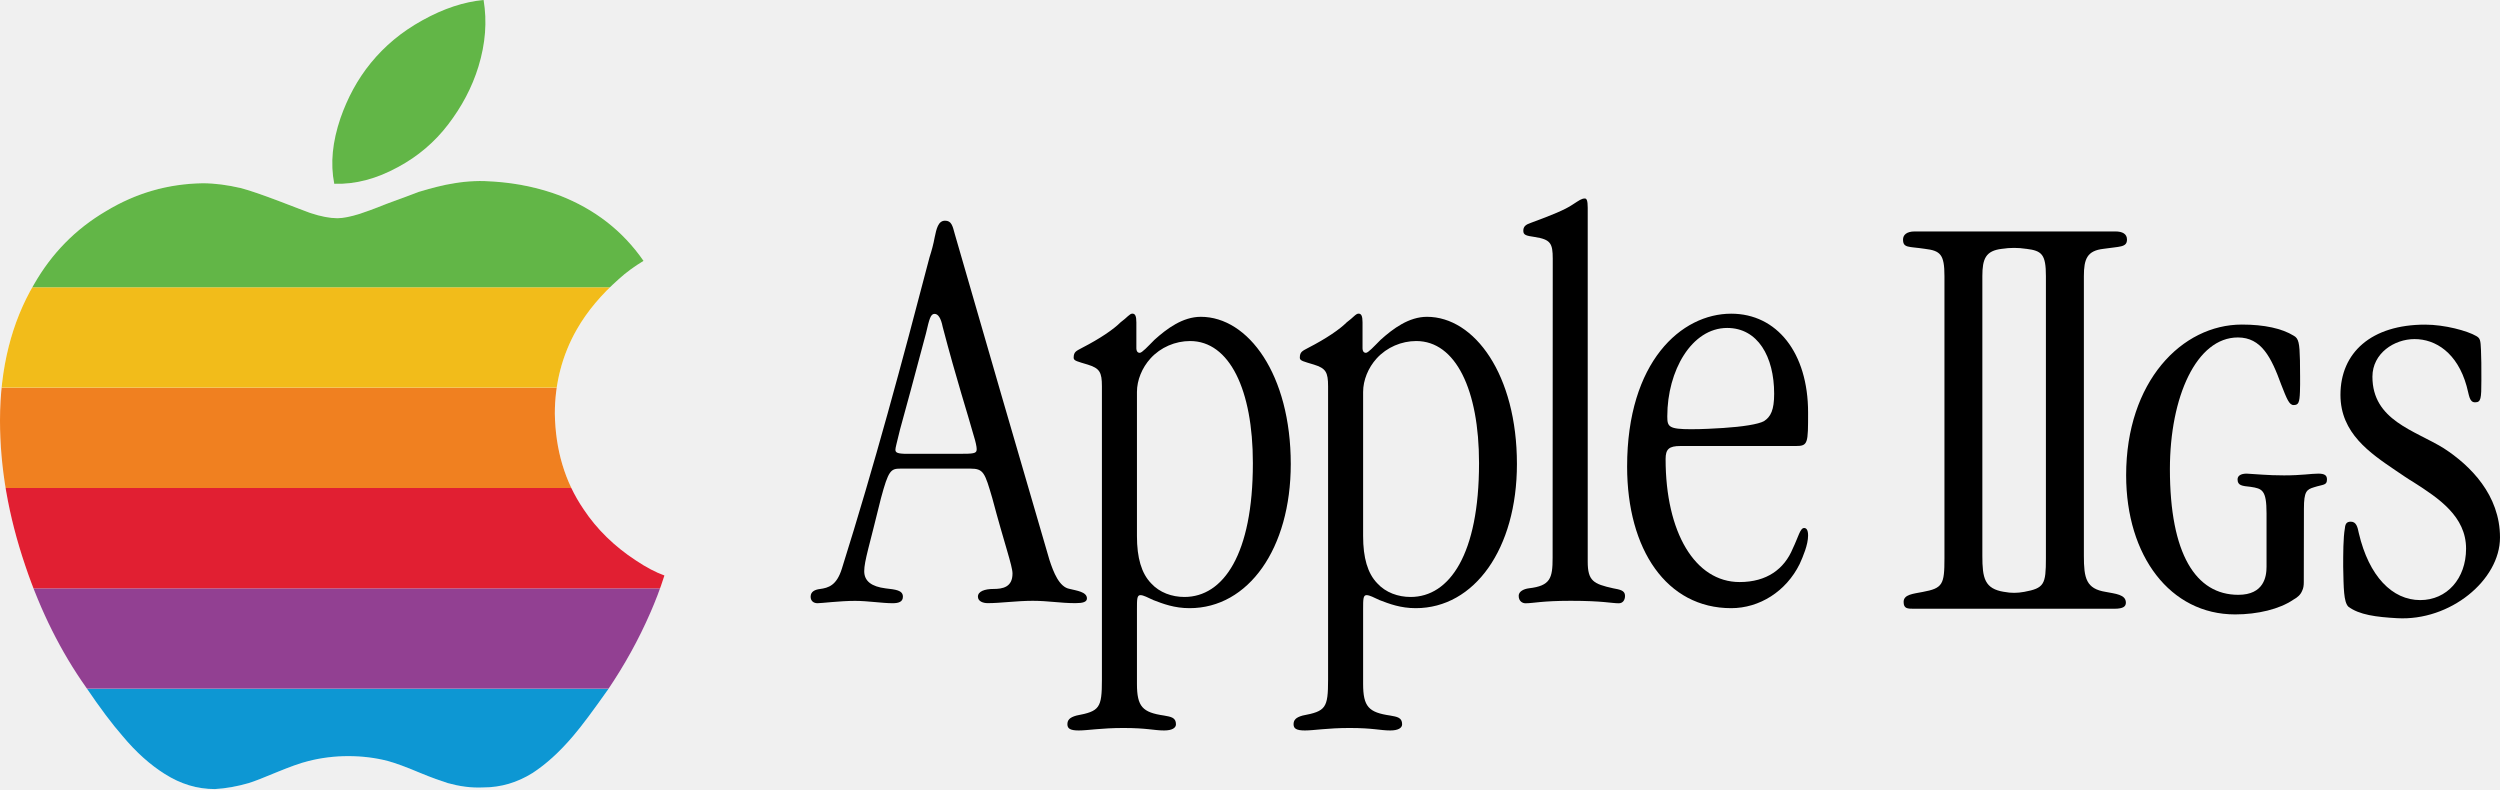
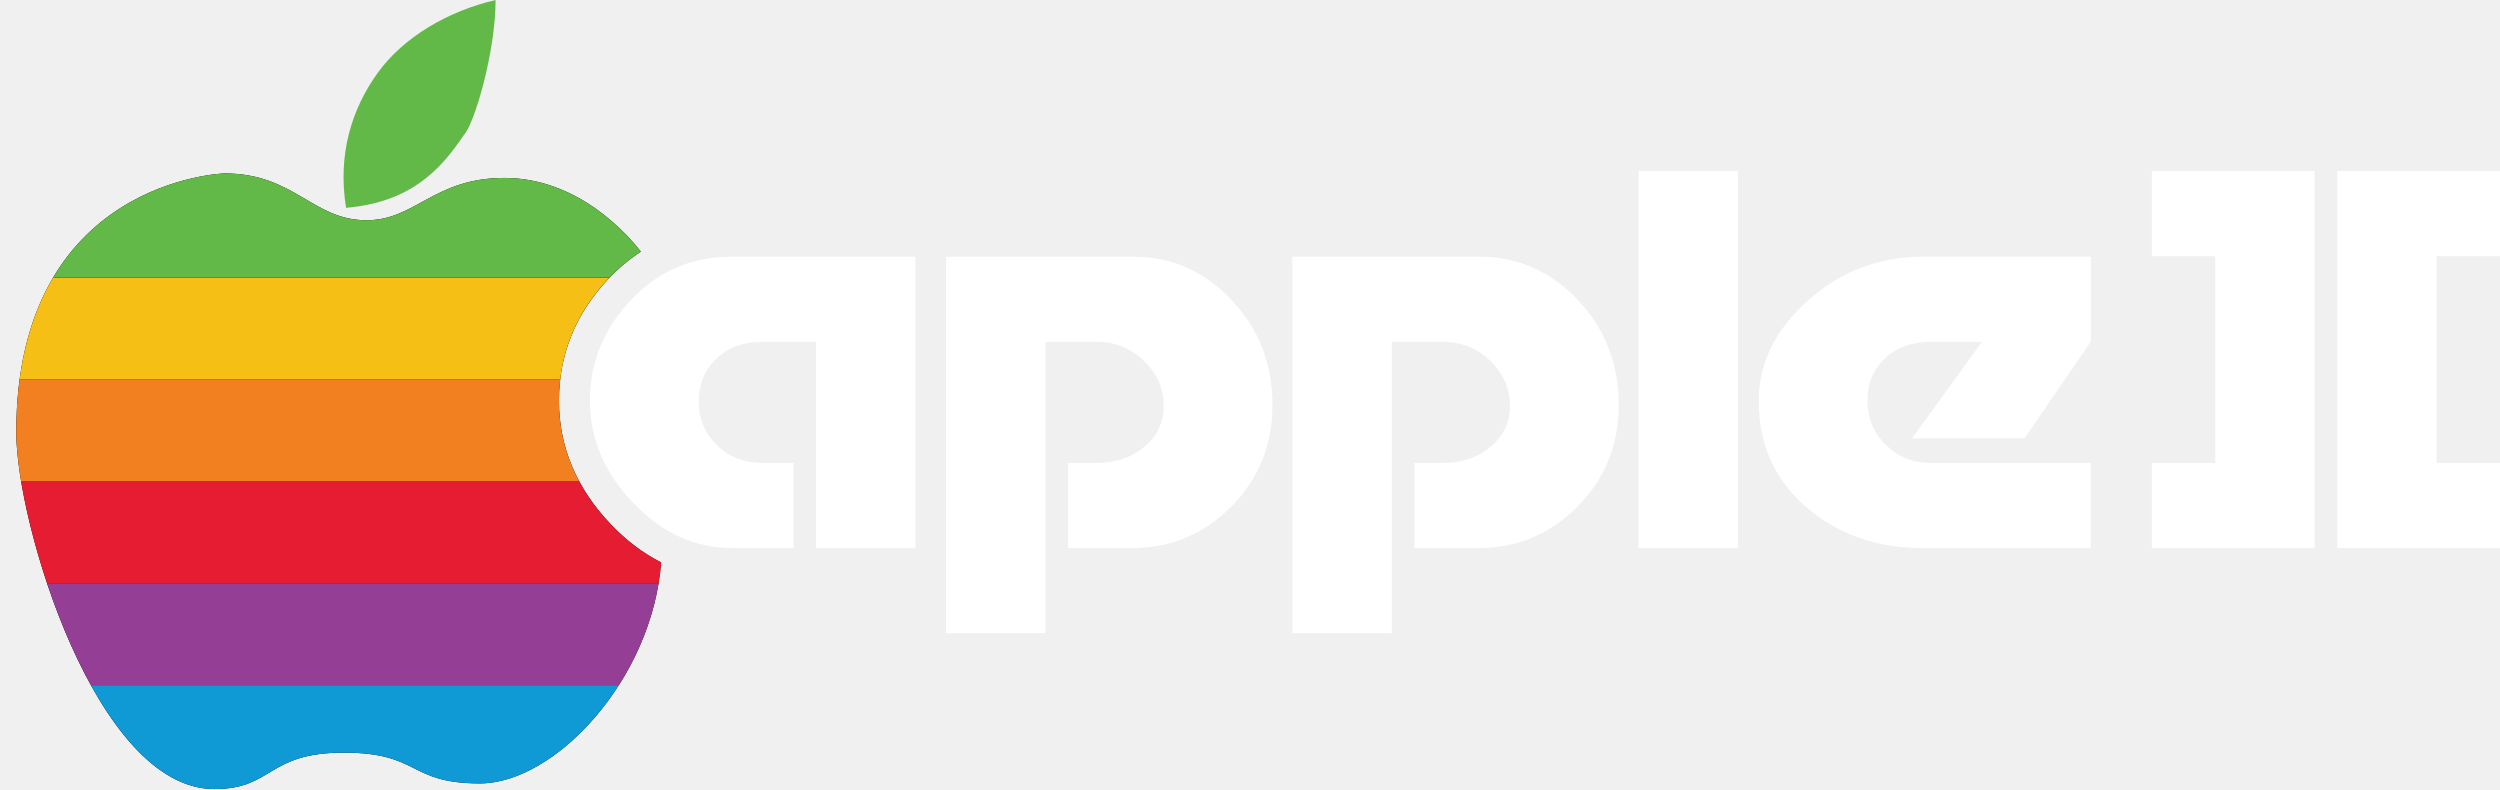
- <svg xmlns="http://www.w3.org/2000/svg" xmlns:xlink="http://www.w3.org/1999/xlink" version="1.1" id="Layer_1" x="0px" y="0px" viewBox="0 0 3839 1211.7" style="enable-background:new 0 0 3839 1211.7;" xml:space="preserve">
+ <svg xmlns="http://www.w3.org/2000/svg" xmlns:xlink="http://www.w3.org/1999/xlink" version="1.1" id="Layer_1" x="0px" y="0px" viewBox="0 0 3865.1 1219.9" style="enable-background:new 0 0 3865.1 1219.9;" xml:space="preserve">
  <style type="text/css">
- 	.st0{fill:#62B647;}
- 	.st1{fill:#FFFFFF;}
- 	.st2{clip-path:url(#SVGID_00000063594651079445248790000012011833387966688928_);fill:#0D97D3;}
- 	.st3{clip-path:url(#SVGID_00000163066972229028322990000010417067974975396779_);fill:#924092;}
- 	.st4{clip-path:url(#SVGID_00000065064256975150160930000002243474434060901306_);fill:#E11F32;}
- 	.st5{clip-path:url(#SVGID_00000004513921166956809100000014619081684116631680_);fill:#F08020;}
- 	.st6{clip-path:url(#SVGID_00000092417801650258686200000014678395821604737161_);fill:#F2BC1A;}
- 	.st7{clip-path:url(#SVGID_00000100361518979430781330000003449071173269880759_);fill:#62B647;}
+ 	.st0{fill:#0F9AD6;}
+ 	.st1{fill:#943F95;}
+ 	.st2{fill:#E61D32;}
+ 	.st3{fill:#F38020;}
+ 	.st4{fill:#F6BF16;}
+ 	.st5{clip-path:url(#SVGID_2_);fill:#62B947;}
+ 	.st6{fill:#62B947;}
+ 	.st7{fill:#FFFFFF;}
+ 	.st8{clip-path:url(#SVGID_4_);fill:#62B947;}
+ 	.st9{clip-path:url(#SVGID_6_);fill:#FFFFFF;}
+ 	.st10{clip-path:url(#SVGID_8_);}
+ 	.st11{fill:url(#SVGID_9_);}
+ 	.st12{fill:#606161;}
+ 	.st13{fill:url(#SVGID_10_);}
+ 	.st14{fill:url(#SVGID_11_);}
+ 	.st15{fill:url(#SVGID_12_);}
+ 	.st16{fill:url(#SVGID_13_);}
+ 	.st17{fill:url(#SVGID_14_);}
+ 	.st18{fill:url(#SVGID_15_);}
+ 	.st19{clip-path:url(#SVGID_17_);fill:#62B947;}
</style>
  <g>
    <g>
-       <path class="st0" d="M688.2,191.1c20.8-27.2,36.6-56.6,46.5-88.9c10.8-35.4,13.4-69,7.9-102.2c-30,2.8-61.2,13-93.8,31.1    c-32.6,18-58.4,39.9-79.3,65.5c-20.9,25.6-35.9,54.1-46.7,84.9c-12.3,36.4-15.7,69.1-9.5,100.7c32.6,1,64.7-7.5,98-25.7    C641.6,240.2,667.5,218.3,688.2,191.1z" />
-       <path class="st1" d="M330,1211.7c16.9-0.9,34.7-4.2,51.6-9.1c8.4-2.5,22.8-8.2,44.9-17.4c18.5-7.5,33.8-13.3,47.4-16.6    c19.4-4.9,39.7-7.5,60.9-7.5c21.2,0,41.5,2.5,60.9,7.5c11.8,3.3,27.9,9.1,47.4,17.4c19.4,8.2,34.7,13.3,44.8,16.6    c17.8,4.9,35.5,7.5,54.1,6.6c27.1,0,52.4-7.5,76-22.3c20.3-13.3,40.6-31.4,61.8-56.3c13.5-15.7,31.3-39.8,54.1-72.1    c24.6-36.5,46.5-75.4,65.2-118.5c6.8-15.7,14.4-34.7,21.2-56.3c-13.5-4.9-27.9-12.4-44-23.2c-32.9-21.5-60-48-80.3-78.7    c-28.7-42.2-43.1-91.1-44-146.7c0-45.5,11-89.5,33.8-129.3c16-28.1,38.1-53.9,64.3-77.1c11.8-10.8,24.6-19.9,38.1-28.1    c-32.1-46.4-75.3-79.5-128.5-100.3c-30.5-11.5-64.3-19-101.5-21.5c-19.4-1.6-39.7-0.9-60,2.5c-16.9,2.5-35.5,7.5-55,13.3    c-12.7,4.9-28.7,10.8-49,18.2c-20.3,8.2-34.7,13.3-42.2,15.7c-13.5,4.2-25.3,6.6-33.8,6.6c-11,0-25.3-2.5-42.2-8.2    c-5-1.6-21.2-8.2-49.9-19c-21.9-8.2-40.6-14.9-55.8-19c-21.2-4.9-40.6-7.5-59.1-7.5c-53.2,0.9-102.4,14.9-148.9,43.1    c-46.5,27.4-82.8,64.6-109.9,111.8C17.7,495,0,565.5,0,645.8c0,72.1,12.7,145.8,38.8,222.8c23.7,70.5,55,132.6,93,186.4    c21.9,32.3,40.6,57.2,55.8,74.5c21.9,26.5,44,45.5,65.1,58.8C277.7,1204.2,303,1211.7,330,1211.7z" />
-       <g>
-         <g>
-           <g>
-             <defs>
-               <path id="SVGID_1_" d="M330,1211.7c16.9-0.9,34.7-4.2,51.6-9.1c8.4-2.5,22.8-8.2,44.9-17.4c18.5-7.5,33.8-13.3,47.4-16.6        c19.4-4.9,39.7-7.5,60.9-7.5c21.2,0,41.5,2.5,60.9,7.5c11.8,3.3,27.9,9.1,47.4,17.4c19.4,8.2,34.7,13.3,44.8,16.6        c17.8,4.9,35.5,7.5,54.1,6.6c27.1,0,52.4-7.5,76-22.3c20.3-13.3,40.6-31.4,61.8-56.3c13.5-15.7,31.3-39.8,54.1-72.1        c24.6-36.5,46.5-75.4,65.2-118.5c6.8-15.7,14.4-34.7,21.2-56.3c-13.5-4.9-27.9-12.4-44-23.2c-32.9-21.5-60-48-80.3-78.7        c-28.7-42.2-43.1-91.1-44-146.7c0-45.5,11-89.5,33.8-129.3c16-28.1,38.1-53.9,64.3-77.1c11.8-10.8,24.6-19.9,38.1-28.1        c-32.1-46.4-75.3-79.5-128.5-100.3c-30.5-11.5-64.3-19-101.5-21.5c-19.4-1.6-39.7-0.9-60,2.5c-16.9,2.5-35.5,7.5-55,13.3        c-12.7,4.9-28.7,10.8-49,18.2c-20.3,8.2-34.7,13.3-42.2,15.7c-13.5,4.2-25.3,6.6-33.8,6.6c-11,0-25.3-2.5-42.2-8.2        c-5-1.6-21.2-8.2-49.9-19c-21.9-8.2-40.6-14.9-55.8-19c-21.2-4.9-40.6-7.5-59.1-7.5c-53.2,0.9-102.4,14.9-148.9,43.1        c-46.5,27.4-82.8,64.6-109.9,111.8C17.7,495,0,565.5,0,645.8c0,72.1,12.7,145.8,38.8,222.8c23.7,70.5,55,132.6,93,186.4        c21.9,32.3,40.6,57.2,55.8,74.5c21.9,26.5,44,45.5,65.1,58.8C277.7,1204.2,303,1211.7,330,1211.7z" />
-             </defs>
-             <clipPath id="SVGID_00000094616673770901897560000008485583839256524980_">
-               <use xlink:href="#SVGID_1_" style="overflow:visible;" />
-             </clipPath>
-             <rect x="-92" y="1057.6" style="clip-path:url(#SVGID_00000094616673770901897560000008485583839256524980_);fill:#0D97D3;" width="1203.3" height="154.1" />
-           </g>
-         </g>
-       </g>
-       <g>
-         <g>
-           <g>
-             <defs>
-               <path id="SVGID_00000020379423463774169790000004748535812925007280_" d="M330,1211.7c16.9-0.9,34.7-4.2,51.6-9.1        c8.4-2.5,22.8-8.2,44.9-17.4c18.5-7.5,33.8-13.3,47.4-16.6c19.4-4.9,39.7-7.5,60.9-7.5c21.2,0,41.5,2.5,60.9,7.5        c11.8,3.3,27.9,9.1,47.4,17.4c19.4,8.2,34.7,13.3,44.8,16.6c17.8,4.9,35.5,7.5,54.1,6.6c27.1,0,52.4-7.5,76-22.3        c20.3-13.3,40.6-31.4,61.8-56.3c13.5-15.7,31.3-39.8,54.1-72.1c24.6-36.5,46.5-75.4,65.2-118.5c6.8-15.7,14.4-34.7,21.2-56.3        c-13.5-4.9-27.9-12.4-44-23.2c-32.9-21.5-60-48-80.3-78.7c-28.7-42.2-43.1-91.1-44-146.7c0-45.5,11-89.5,33.8-129.3        c16-28.1,38.1-53.9,64.3-77.1c11.8-10.8,24.6-19.9,38.1-28.1c-32.1-46.4-75.3-79.5-128.5-100.3c-30.5-11.5-64.3-19-101.5-21.5        c-19.4-1.6-39.7-0.9-60,2.5c-16.9,2.5-35.5,7.5-55,13.3c-12.7,4.9-28.7,10.8-49,18.2c-20.3,8.2-34.7,13.3-42.2,15.7        c-13.5,4.2-25.3,6.6-33.8,6.6c-11,0-25.3-2.5-42.2-8.2c-5-1.6-21.2-8.2-49.9-19c-21.9-8.2-40.6-14.9-55.8-19        c-21.2-4.9-40.6-7.5-59.1-7.5c-53.2,0.9-102.4,14.9-148.9,43.1c-46.5,27.4-82.8,64.6-109.9,111.8C17.7,495,0,565.5,0,645.8        c0,72.1,12.7,145.8,38.8,222.8c23.7,70.5,55,132.6,93,186.4c21.9,32.3,40.6,57.2,55.8,74.5c21.9,26.5,44,45.5,65.1,58.8        C277.7,1204.2,303,1211.7,330,1211.7z" />
-             </defs>
-             <clipPath id="SVGID_00000144334688440438334510000015656685691226728085_">
-               <use xlink:href="#SVGID_00000020379423463774169790000004748535812925007280_" style="overflow:visible;" />
-             </clipPath>
-             <rect x="-92" y="903.4" style="clip-path:url(#SVGID_00000144334688440438334510000015656685691226728085_);fill:#924092;" width="1203.3" height="154.1" />
-           </g>
-         </g>
-       </g>
-       <g>
-         <g>
-           <g>
-             <defs>
-               <path id="SVGID_00000059995522652865196460000014350664957175093669_" d="M330,1211.7c16.9-0.9,34.7-4.2,51.6-9.1        c8.4-2.5,22.8-8.2,44.9-17.4c18.5-7.5,33.8-13.3,47.4-16.6c19.4-4.9,39.7-7.5,60.9-7.5c21.2,0,41.5,2.5,60.9,7.5        c11.8,3.3,27.9,9.1,47.4,17.4c19.4,8.2,34.7,13.3,44.8,16.6c17.8,4.9,35.5,7.5,54.1,6.6c27.1,0,52.4-7.5,76-22.3        c20.3-13.3,40.6-31.4,61.8-56.3c13.5-15.7,31.3-39.8,54.1-72.1c24.6-36.5,46.5-75.4,65.2-118.5c6.8-15.7,14.4-34.7,21.2-56.3        c-13.5-4.9-27.9-12.4-44-23.2c-32.9-21.5-60-48-80.3-78.7c-28.7-42.2-43.1-91.1-44-146.7c0-45.5,11-89.5,33.8-129.3        c16-28.1,38.1-53.9,64.3-77.1c11.8-10.8,24.6-19.9,38.1-28.1c-32.1-46.4-75.3-79.5-128.5-100.3c-30.5-11.5-64.3-19-101.5-21.5        c-19.4-1.6-39.7-0.9-60,2.5c-16.9,2.5-35.5,7.5-55,13.3c-12.7,4.9-28.7,10.8-49,18.2c-20.3,8.2-34.7,13.3-42.2,15.7        c-13.5,4.2-25.3,6.6-33.8,6.6c-11,0-25.3-2.5-42.2-8.2c-5-1.6-21.2-8.2-49.9-19c-21.9-8.2-40.6-14.9-55.8-19        c-21.2-4.9-40.6-7.5-59.1-7.5c-53.2,0.9-102.4,14.9-148.9,43.1c-46.5,27.4-82.8,64.6-109.9,111.8C17.7,495,0,565.5,0,645.8        c0,72.1,12.7,145.8,38.8,222.8c23.7,70.5,55,132.6,93,186.4c21.9,32.3,40.6,57.2,55.8,74.5c21.9,26.5,44,45.5,65.1,58.8        C277.7,1204.2,303,1211.7,330,1211.7z" />
-             </defs>
-             <clipPath id="SVGID_00000093178663088342513970000016371388145398440593_">
-               <use xlink:href="#SVGID_00000059995522652865196460000014350664957175093669_" style="overflow:visible;" />
-             </clipPath>
-             <rect x="-92" y="749.3" style="clip-path:url(#SVGID_00000093178663088342513970000016371388145398440593_);fill:#E11F32;" width="1203.3" height="154.1" />
-           </g>
-         </g>
-       </g>
-       <g>
-         <g>
-           <g>
-             <defs>
-               <path id="SVGID_00000060005709009061905380000018360912252802414509_" d="M330,1211.7c16.9-0.9,34.7-4.2,51.6-9.1        c8.4-2.5,22.8-8.2,44.9-17.4c18.5-7.5,33.8-13.3,47.4-16.6c19.4-4.9,39.7-7.5,60.9-7.5c21.2,0,41.5,2.5,60.9,7.5        c11.8,3.3,27.9,9.1,47.4,17.4c19.4,8.2,34.7,13.3,44.8,16.6c17.8,4.9,35.5,7.5,54.1,6.6c27.1,0,52.4-7.5,76-22.3        c20.3-13.3,40.6-31.4,61.8-56.3c13.5-15.7,31.3-39.8,54.1-72.1c24.6-36.5,46.5-75.4,65.2-118.5c6.8-15.7,14.4-34.7,21.2-56.3        c-13.5-4.9-27.9-12.4-44-23.2c-32.9-21.5-60-48-80.3-78.7c-28.7-42.2-43.1-91.1-44-146.7c0-45.5,11-89.5,33.8-129.3        c16-28.1,38.1-53.9,64.3-77.1c11.8-10.8,24.6-19.9,38.1-28.1c-32.1-46.4-75.3-79.5-128.5-100.3c-30.5-11.5-64.3-19-101.5-21.5        c-19.4-1.6-39.7-0.9-60,2.5c-16.9,2.5-35.5,7.5-55,13.3c-12.7,4.9-28.7,10.8-49,18.2c-20.3,8.2-34.7,13.3-42.2,15.7        c-13.5,4.2-25.3,6.6-33.8,6.6c-11,0-25.3-2.5-42.2-8.2c-5-1.6-21.2-8.2-49.9-19c-21.9-8.2-40.6-14.9-55.8-19        c-21.2-4.9-40.6-7.5-59.1-7.5c-53.2,0.9-102.4,14.9-148.9,43.1c-46.5,27.4-82.8,64.6-109.9,111.8C17.7,495,0,565.5,0,645.8        c0,72.1,12.7,145.8,38.8,222.8c23.7,70.5,55,132.6,93,186.4c21.9,32.3,40.6,57.2,55.8,74.5c21.9,26.5,44,45.5,65.1,58.8        C277.7,1204.2,303,1211.7,330,1211.7z" />
-             </defs>
-             <clipPath id="SVGID_00000172439098281941527400000001279699192308710566_">
-               <use xlink:href="#SVGID_00000060005709009061905380000018360912252802414509_" style="overflow:visible;" />
-             </clipPath>
-             <rect x="-92" y="595.3" style="clip-path:url(#SVGID_00000172439098281941527400000001279699192308710566_);fill:#F08020;" width="1203.3" height="154.1" />
-           </g>
-         </g>
-       </g>
-       <g>
-         <g>
-           <g>
-             <defs>
-               <path id="SVGID_00000044149970539323658120000010314247807877216436_" d="M330,1211.7c16.9-0.9,34.7-4.2,51.6-9.1        c8.4-2.5,22.8-8.2,44.9-17.4c18.5-7.5,33.8-13.3,47.4-16.6c19.4-4.9,39.7-7.5,60.9-7.5c21.2,0,41.5,2.5,60.9,7.5        c11.8,3.3,27.9,9.1,47.4,17.4c19.4,8.2,34.7,13.3,44.8,16.6c17.8,4.9,35.5,7.5,54.1,6.6c27.1,0,52.4-7.5,76-22.3        c20.3-13.3,40.6-31.4,61.8-56.3c13.5-15.7,31.3-39.8,54.1-72.1c24.6-36.5,46.5-75.4,65.2-118.5c6.8-15.7,14.4-34.7,21.2-56.3        c-13.5-4.9-27.9-12.4-44-23.2c-32.9-21.5-60-48-80.3-78.7c-28.7-42.2-43.1-91.1-44-146.7c0-45.5,11-89.5,33.8-129.3        c16-28.1,38.1-53.9,64.3-77.1c11.8-10.8,24.6-19.9,38.1-28.1c-32.1-46.4-75.3-79.5-128.5-100.3c-30.5-11.5-64.3-19-101.5-21.5        c-19.4-1.6-39.7-0.9-60,2.5c-16.9,2.5-35.5,7.5-55,13.3c-12.7,4.9-28.7,10.8-49,18.2c-20.3,8.2-34.7,13.3-42.2,15.7        c-13.5,4.2-25.3,6.6-33.8,6.6c-11,0-25.3-2.5-42.2-8.2c-5-1.6-21.2-8.2-49.9-19c-21.9-8.2-40.6-14.9-55.8-19        c-21.2-4.9-40.6-7.5-59.1-7.5c-53.2,0.9-102.4,14.9-148.9,43.1c-46.5,27.4-82.8,64.6-109.9,111.8C17.7,495,0,565.5,0,645.8        c0,72.1,12.7,145.8,38.8,222.8c23.7,70.5,55,132.6,93,186.4c21.9,32.3,40.6,57.2,55.8,74.5c21.9,26.5,44,45.5,65.1,58.8        C277.7,1204.2,303,1211.7,330,1211.7z" />
-             </defs>
-             <clipPath id="SVGID_00000171707089007161790920000002334719053235354279_">
-               <use xlink:href="#SVGID_00000044149970539323658120000010314247807877216436_" style="overflow:visible;" />
-             </clipPath>
-             <rect x="-92" y="441.1" style="clip-path:url(#SVGID_00000171707089007161790920000002334719053235354279_);fill:#F2BC1A;" width="1203.3" height="154.1" />
-           </g>
-         </g>
-       </g>
-       <g>
-         <g>
-           <g>
-             <defs>
-               <path id="SVGID_00000112603491497356929900000005707177152060358786_" d="M330,1211.7c16.9-0.9,34.7-4.2,51.6-9.1        c8.4-2.5,22.8-8.2,44.9-17.4c18.5-7.5,33.8-13.3,47.4-16.6c19.4-4.9,39.7-7.5,60.9-7.5c21.2,0,41.5,2.5,60.9,7.5        c11.8,3.3,27.9,9.1,47.4,17.4c19.4,8.2,34.7,13.3,44.8,16.6c17.8,4.9,35.5,7.5,54.1,6.6c27.1,0,52.4-7.5,76-22.3        c20.3-13.3,40.6-31.4,61.8-56.3c13.5-15.7,31.3-39.8,54.1-72.1c24.6-36.5,46.5-75.4,65.2-118.5c6.8-15.7,14.4-34.7,21.2-56.3        c-13.5-4.9-27.9-12.4-44-23.2c-32.9-21.5-60-48-80.3-78.7c-28.7-42.2-43.1-91.1-44-146.7c0-45.5,11-89.5,33.8-129.3        c16-28.1,38.1-53.9,64.3-77.1c11.8-10.8,24.6-19.9,38.1-28.1c-32.1-46.4-75.3-79.5-128.5-100.3c-30.5-11.5-64.3-19-101.5-21.5        c-19.4-1.6-39.7-0.9-60,2.5c-16.9,2.5-35.5,7.5-55,13.3c-12.7,4.9-28.7,10.8-49,18.2c-20.3,8.2-34.7,13.3-42.2,15.7        c-13.5,4.2-25.3,6.6-33.8,6.6c-11,0-25.3-2.5-42.2-8.2c-5-1.6-21.2-8.2-49.9-19c-21.9-8.2-40.6-14.9-55.8-19        c-21.2-4.9-40.6-7.5-59.1-7.5c-53.2,0.9-102.4,14.9-148.9,43.1c-46.5,27.4-82.8,64.6-109.9,111.8C17.7,495,0,565.5,0,645.8        c0,72.1,12.7,145.8,38.8,222.8c23.7,70.5,55,132.6,93,186.4c21.9,32.3,40.6,57.2,55.8,74.5c21.9,26.5,44,45.5,65.1,58.8        C277.7,1204.2,303,1211.7,330,1211.7z" />
-             </defs>
-             <clipPath id="SVGID_00000076565766026784899880000005362760147458817940_">
-               <use xlink:href="#SVGID_00000112603491497356929900000005707177152060358786_" style="overflow:visible;" />
-             </clipPath>
-             <rect x="-92" y="257.9" style="clip-path:url(#SVGID_00000076565766026784899880000005362760147458817940_);fill:#62B647;" width="1203.3" height="183.2" />
-           </g>
-         </g>
-       </g>
+       <path class="st7" d="M3424.9,396.1h-98V264.5h251.6v582.8h-251.6V715.7h98V396.1z" />
+     </g>
+     <g>
+       <path class="st7" d="M3767.1,715.7h98v131.6h-251.6V264.5h251.6v131.6h-98V715.7z" />
    </g>
    <g>
      <g>
-         <path d="M1382.9,719.6c-15.1,0-18.6,2.7-30.1,45.5c-17.7,72.8-25.7,96.5-25.7,112s11.5,23.7,32.8,26.4     c15.1,1.8,26.6,2.7,26.6,12.8c0,8.2-7.1,10-15.9,10c-15.9,0-38.1-3.6-57.6-3.6c-23,0-51.4,3.6-57.6,3.6s-10.6-3.6-10.6-10     c0-8.2,7.1-10.9,14.2-11.8c13.3-1.8,25.7-5.5,33.7-31c49.6-157.5,93-318.7,134.6-478.1c3.5-10.9,6.2-21,8-31     c2.7-12.8,5.3-25.5,15.9-25.5c9.7,0,11.5,7.3,15.1,20.9c47.8,165.7,96.5,333.3,145.2,499.9c6.2,19.1,15.1,41.9,31,44.6     c10.6,2.7,26.6,4.5,26.6,14.6c0,5.5-6.2,7.3-17.7,7.3c-23,0-41.6-3.6-65.5-3.6c-24.8,0-49.6,3.6-69.1,3.6     c-7.1,0-15.1-2.7-15.1-10c0-8.2,10.6-11.8,23.9-11.8c14.2,0,29.2-2.7,29.2-23.7c0-11.8-12.4-45.5-31-115.6     c-11.5-39.2-13.3-45.5-33.7-45.5L1382.9,719.6L1382.9,719.6z M1480.3,696.8c17.7,0,19.5-1.8,19.5-7.3c0-3.6-1.8-11.8-4.4-20     c-8.8-31.9-26.6-86.5-47.8-167.5c-2.7-13.7-7.1-20-12.4-20c-6.2,0-8,7.3-13.3,30c-18.6,70.1-31,115.6-39.8,147.5     c-5.3,21.8-7.1,28.2-7.1,31c0,4.5,2.7,6.4,18.6,6.4L1480.3,696.8L1480.3,696.8z" />
-         <path d="M1745.9,1050.1c0,35.3,8.7,43.9,41.7,48.7c10.4,1.9,18.2,2.9,18.2,13.4c0,5.7-6.1,9.5-18.2,9.5     c-15.6,0-26.1-3.8-62.5-3.8c-33.9,0-54.7,3.8-68.6,3.8c-13,0-17.4-2.9-17.4-9.5s3.5-10.5,13.9-13.4c35.6-6.7,39.1-11.4,39.1-55.3     V593.3c0-21.9-3.5-27.7-21.7-33.4c-15.6-4.8-21.7-5.7-21.7-10.5c0-9.5,4.3-10.5,13-15.3c27.8-14.3,48.6-28.6,59-39.1     c10.4-7.6,13.9-13.4,18.2-13.4s6.1,3.8,6.1,13.4v40.1c0,3.8,1.7,6.7,5.2,6.7s12.2-9.5,22.6-20c19.1-17.2,43.4-35.3,71.2-35.3     c72.9,0,138.1,88.7,138.1,226.1c0,129.8-65.1,221.3-155.4,221.3c-23.4,0-40.8-6.7-55.6-12.4c-8.7-3.8-14.8-7.6-20-7.6     s-5.2,6.7-5.2,21L1745.9,1050.1L1745.9,1050.1z M1923.9,710.7c0-111.6-35.6-187-96.4-187c-22.6,0-45.2,9.5-60.8,26.7     c-13,14.3-20.8,33.4-20.8,51.5v221.3c0,33.4,6.9,57.2,21.7,72.5c13,14.3,32.1,21,51.2,21c59.9,0,105.1-65.8,105.1-205.1     L1923.9,710.7L1923.9,710.7z" />
-         <path d="M2093.2,1050.1c0,35.3,8.7,43.9,41.7,48.7c10.4,1.9,18.2,2.9,18.2,13.4c0,5.7-6.1,9.5-18.2,9.5     c-15.6,0-26.1-3.8-62.5-3.8c-33.9,0-54.7,3.8-68.6,3.8c-13,0-17.4-2.9-17.4-9.5s3.5-10.5,13.9-13.4c35.6-6.7,39.1-11.4,39.1-55.3     V593.3c0-21.9-3.5-27.7-21.7-33.4c-15.6-4.8-21.7-5.7-21.7-10.5c0-9.5,4.3-10.5,13-15.3c27.8-14.3,48.6-28.6,59-39.1     c10.4-7.6,13.9-13.4,18.2-13.4s6.1,3.8,6.1,13.4v40.1c0,3.8,1.7,6.7,5.2,6.7s12.1-9.5,22.6-20c19.1-17.2,43.4-35.3,71.2-35.3     c72.9,0,138.1,88.7,138.1,226.1c0,129.8-65.1,221.3-155.4,221.3c-23.4,0-40.8-6.7-55.6-12.4c-8.7-3.8-14.8-7.6-20-7.6     s-5.2,6.7-5.2,21L2093.2,1050.1L2093.2,1050.1z M2271.2,710.7c0-111.6-35.6-187-96.4-187c-22.6,0-45.1,9.5-60.8,26.7     c-13,14.3-20.8,33.4-20.8,51.5v221.3c0,33.4,6.9,57.2,21.7,72.5c13,14.3,32.1,21,51.2,21c59.9,0,105.1-65.8,105.1-205.1     L2271.2,710.7L2271.2,710.7z" />
-         <path d="M2384.4,397.3c0-23.9-3.5-29.6-27.8-33.4c-13-1.9-17.4-2.9-17.4-9.5s3.5-9.5,12.1-12.4c31.3-11.5,52.1-20,63.4-27.7     c10.4-6.7,13.9-9.5,19.1-9.5c2.6,0,4.3,2.9,4.3,14.3v543.3c0,29.6,8.7,34.3,39.1,41c9.6,1.9,18.2,2.9,18.2,11.5     c0,6.7-3.5,11.5-9.6,11.5c-11.3,0-24.3-3.8-73.8-3.8c-44.3,0-57.3,3.8-69.5,3.8c-4.3,0-10.4-2.9-10.4-11.5     c0-6.7,7.8-10.5,15.6-11.5c33-3.8,36.5-15.3,36.5-46.8L2384.4,397.3L2384.4,397.3z" />
-         <path d="M2580.3,684.9c-17.4,0-22.6,4.8-22.6,20c0,112.6,45.1,188.9,113.7,188.9c41.7,0,68.6-20,81.6-51.5     c8.7-18.1,11.3-31.5,17.4-31.5c3.5,0,6.1,2.9,6.1,11.5c0,14.3-7.8,32.4-13,43.9c-20.8,42-61.6,67.7-105.1,67.7     c-99,0-159.8-89.7-159.8-217.5c0-161.2,83.4-234.7,159.8-234.7c70.3,0,118.1,60.1,118.1,151.7c0,47.7,0,51.5-19.1,51.5     L2580.3,684.9L2580.3,684.9z M2560.3,640c0,15.3,2.6,19.1,36.5,19.1c18.2,0,34.7-1,49.5-1.9c29.5-1.9,53.8-5.7,62.5-10.5     c10.4-6.7,15.6-17.2,15.6-42c0-57.2-25.2-101.1-72.1-101.1c-54.7,0-92,65.8-92,135.5L2560.3,640L2560.3,640z" />
+         <path d="M943.9,810.2c-52.9-55.7-79.7-119.8-79.7-190.6c0-71.2,25.7-134.6,76.3-188.3c15.6-16.6,32.4-30.6,50.3-42.2     c-19.3-25-96.1-114-210.9-114c-109.3,0-137.5,65.4-213.3,65.4c-83.5,0-111.2-72.4-219.6-72.4c0,0-321.9,9.6-321.9,400.2     c0,140.9,123.1,551.6,306.2,551.6c91.6,0,80.6-56.3,200.1-56.3c118.9,0,98.6,47.6,210.5,47.6c115.7,0,266.3-159.8,280.2-341.7     C994.2,855.4,968,835.6,943.9,810.2z" />
      </g>
+       <path class="st7" d="M1130.7,396.9h284.5v450.5h-153.6V528.5h-84.8c-27.8,0-50.8,8.6-69.1,25.9c-18.3,17.2-27.4,39.5-27.4,66.6    c0,26.7,9.4,49.2,28.2,67.4c18.8,18.2,42,27.3,69.8,27.3h48.3v131.6h-94.3c-58,0-109.2-23.4-153.6-70.1    C934.2,730.5,912,678,912,619.5c0-58.9,21.1-110.7,63.3-155.5C1017.5,419.3,1069.3,396.9,1130.7,396.9z" />
+       <path class="st7" d="M1462.7,979V396.9h289.6c59,0,109.6,22.3,151.7,66.8c42.2,44.5,63.3,98.7,63.3,162.4    c0,61.8-21.2,114.1-63.6,157c-42.4,42.8-93.9,64.3-154.3,64.3h-98V715.7h43.9c29.3,0,53.9-8.2,73.9-24.8c20-16.5,30-37.9,30-64.1    c0-25.3-9.5-47.6-28.5-67c-20.5-20.9-45.6-31.3-75.3-31.3h-79V979H1462.7z" />
+       <path class="st7" d="M1998,979V396.9h289.6c59,0,109.6,22.3,151.7,66.8c42.2,44.5,63.3,98.7,63.3,162.4    c0,61.8-21.2,114.1-63.6,157c-42.4,42.8-93.9,64.3-154.3,64.3h-98V715.7h43.9c29.3,0,53.9-8.2,73.9-24.8c20-16.5,30-37.9,30-64.1    c0-25.3-9.5-47.6-28.5-67c-20.5-20.9-45.6-31.3-75.3-31.3h-79V979H1998z" />
+       <path class="st7" d="M2533.3,264.5h153.6v582.8h-153.6V264.5z" />
+       <path class="st7" d="M3232.4,715.7v131.6h-259.6c-69.2,0-128-20-176.2-59.9c-51.7-42.8-77.5-98.6-77.5-167.2    c0-58.4,25.3-110.2,76.1-155.5c50.7-45.3,110.2-67.9,178.4-67.9h258.9v131.3L3130,677.7h-174l108.2-149.2h-79    c-29.3,0-52.9,8.5-70.9,25.5c-18,17-27.1,38.6-27.1,64.8c0,27.7,9.5,50.8,28.5,69.2c19,18.5,42.2,27.7,69.5,27.7H3232.4z" />
+       <path class="st0" d="M742,1211.2c71.9,0,157.2-61.7,214.8-152H140.5c50.6,91.4,115.7,160.7,190.9,160.7    c91.6,0,80.6-56.3,200.1-56.3C650.3,1163.6,630.1,1211.2,742,1211.2z" />
+       <path class="st1" d="M140.5,1059.2h816.4c29.6-46.4,52-100.4,61.4-157.5H72.7C90.8,955.7,113.6,1010.5,140.5,1059.2z" />
+       <path class="st2" d="M72.7,901.6h945.5c1.8-10.6,3.1-21.4,3.9-32.2c-28-14.1-54.1-33.8-78.3-59.2c-19.8-20.9-36-42.9-48.4-66.1    H32.6C40.4,790.5,54,845.6,72.7,901.6z" />
+       <path class="st3" d="M864.2,619.5c0-11.2,0.7-22.1,2-32.9H30.3c-3.4,25.2-5.2,52.3-5.2,81.7c0,20.3,2.6,46.3,7.5,75.8h862.8    C874.7,705.5,864.2,663.8,864.2,619.5z" />
+       <path class="st4" d="M82.2,429.1C57.8,470.2,39,521.8,30.3,586.6h835.8c6.8-57.9,31.6-110.1,74.3-155.4c0.7-0.7,1.4-1.4,2.1-2.1    H82.2z" />
      <g>
-         <path d="M3233.5,908.9c-30.1-4.8-33.5-21-33.5-55.3V424.1c0-26.7,5.1-39.1,30.1-42c24.9-3.8,36.1-1.9,36.1-14.3     c0-8.6-6.9-12.4-18-12.4c-21.5,0-284.7,0-307.9,0c-12.9,0-18,5.7-18,12.4c0,13.4,8.6,10.5,33.5,14.3c24,2.9,30.1,8.6,30.1,42     v433.4c0,40.1-2.6,45.8-33.5,51.5c-14.6,2.9-29.2,3.8-29.2,15.3c0,10.5,6,10.5,16.3,10.5c12.9,0,295,0,307,0     c14.6,0,18-3.8,18-9.5C3264.4,912.8,3248.1,911.8,3233.5,908.9z M3141.7,857.4c0,40.1-2.6,45.8-33.5,51.5c-0.1,0-0.1,0-0.2,0     c-9.9,1.9-20.1,2-30.1,0c-0.1,0-0.2,0-0.3,0c-30.1-4.8-33.5-21-33.5-55.3V424.1c0-26.7,5.1-39.1,30.1-42c0.1,0,0.1,0,0.2,0     c12.2-1.9,24.6-1.9,36.9,0c0.1,0,0.2,0,0.3,0c24,2.9,30.1,8.6,30.1,42L3141.7,857.4L3141.7,857.4z" />
-         <g>
-           <path d="M3537.7,894c0,4.8-0.6,9.5-2.4,12.9c-2.4,6.1-6.7,10.2-14,14.2c-20.8,14.2-54.3,22.4-89.1,22.4      c-99.5,0-167.3-89.6-167.3-213.7c0-143.8,85.5-231.4,177.7-231.4c34.8,0,61.7,6.1,79.4,17c7.9,4.1,9.2,11.5,9.8,38      c0,17.6,0.6,32.6,0,48.2c-0.6,17-2.4,20.4-9.8,20.4c-6.7,0-10.4-9.5-18.9-31.2c-15.3-42.1-30.5-72.6-66.6-72.6      c-63.5,0-104.4,90.9-104.4,202.2c0,130.3,39.7,193,105,193c39.5,0,43.4-28.1,43.4-43v-82.1c0-36-6.7-38-24.4-40.7      c-13.4-1.4-20.1-2-20.1-11.5c0-5.4,4.9-8.8,14-8.8c15.3,0.7,31.1,2.7,57.4,2.7c27.5,0,41.5-2.7,52.5-2.7      c9.8,0,13.4,2.7,13.4,8.8c0,9.5-5.5,7.5-20.1,12.2c-11,3.4-15.3,6.1-15.3,32.6L3537.7,894L3537.7,894z" />
-           <path d="M3681.1,949.3c-31.8-1.8-58.2-5-75.1-17.8c-7.1-7.5-7.1-28-7.8-61.2c0-19.7,0-44.8,2.6-59c0.6-7.5,3.2-10.2,9.1-10.2      c8.4,0,10.4,8.1,12.3,17.6c15.6,66.5,51.5,102.8,94.3,102.8c40.9,0,70.4-32.9,70.4-79c0-49.5-42-77.3-80.3-101.8      c-9.1-5.4-18.8-12.2-27.9-18.3c-39-26.5-84.7-57-84.7-116c0-65.1,47.6-107.9,130.1-107.9c29.9,0,64.9,9.5,78.6,17.6      c5.8,3.4,6.5,6.1,7.1,21.7c0.6,10.9,0.6,25.1,0.6,46.1c0,28.5-0.6,33.9-9.7,33.9s-9.1-11.5-13-25.1c-14.3-50.9-47.5-72-79.9-72      c-31.2,0-64.7,21.8-64.7,57.8c0,67.1,64.8,82.1,109.6,109.9c40.9,26.5,86.3,71.8,86.3,136.9      C3839,890.9,3762.4,953.9,3681.1,949.3z" />
-         </g>
+         <defs>
+           <path id="SVGID_3_" d="M943.9,810.2c-52.9-55.7-79.7-119.8-79.7-190.6c0-71.2,25.7-134.6,76.3-188.3      c15.6-16.6,32.4-30.6,50.3-42.2c-19.3-25-96.1-114-210.9-114c-109.3,0-137.5,65.4-213.3,65.4c-83.5,0-111.2-72.4-219.6-72.4      c0,0-321.9,9.6-321.9,400.2c0,140.9,123.1,551.6,306.2,551.6c91.6,0,80.6-56.3,200.1-56.3c118.9,0,98.6,47.6,210.5,47.6      c115.7,0,266.3-159.8,280.2-341.7C994.2,855.4,968,835.6,943.9,810.2z" />
+         </defs>
+         <clipPath id="SVGID_2_">
+           <use xlink:href="#SVGID_3_" style="overflow:visible;" />
+         </clipPath>
+         <rect y="268.1" class="st5" width="1131.7" height="161" />
      </g>
+       <path class="st6" d="M717.2,208.6C732.8,193.1,766.2,81.1,766.2,0l0,0c-73.6,17.1-142.5,57.5-182.3,112.7l0,0    c-39.7,55.2-62.3,125-48.9,208.6l0,0C634.5,312.7,681.2,262.7,717.2,208.6L717.2,208.6z" />
    </g>
  </g>
</svg>
